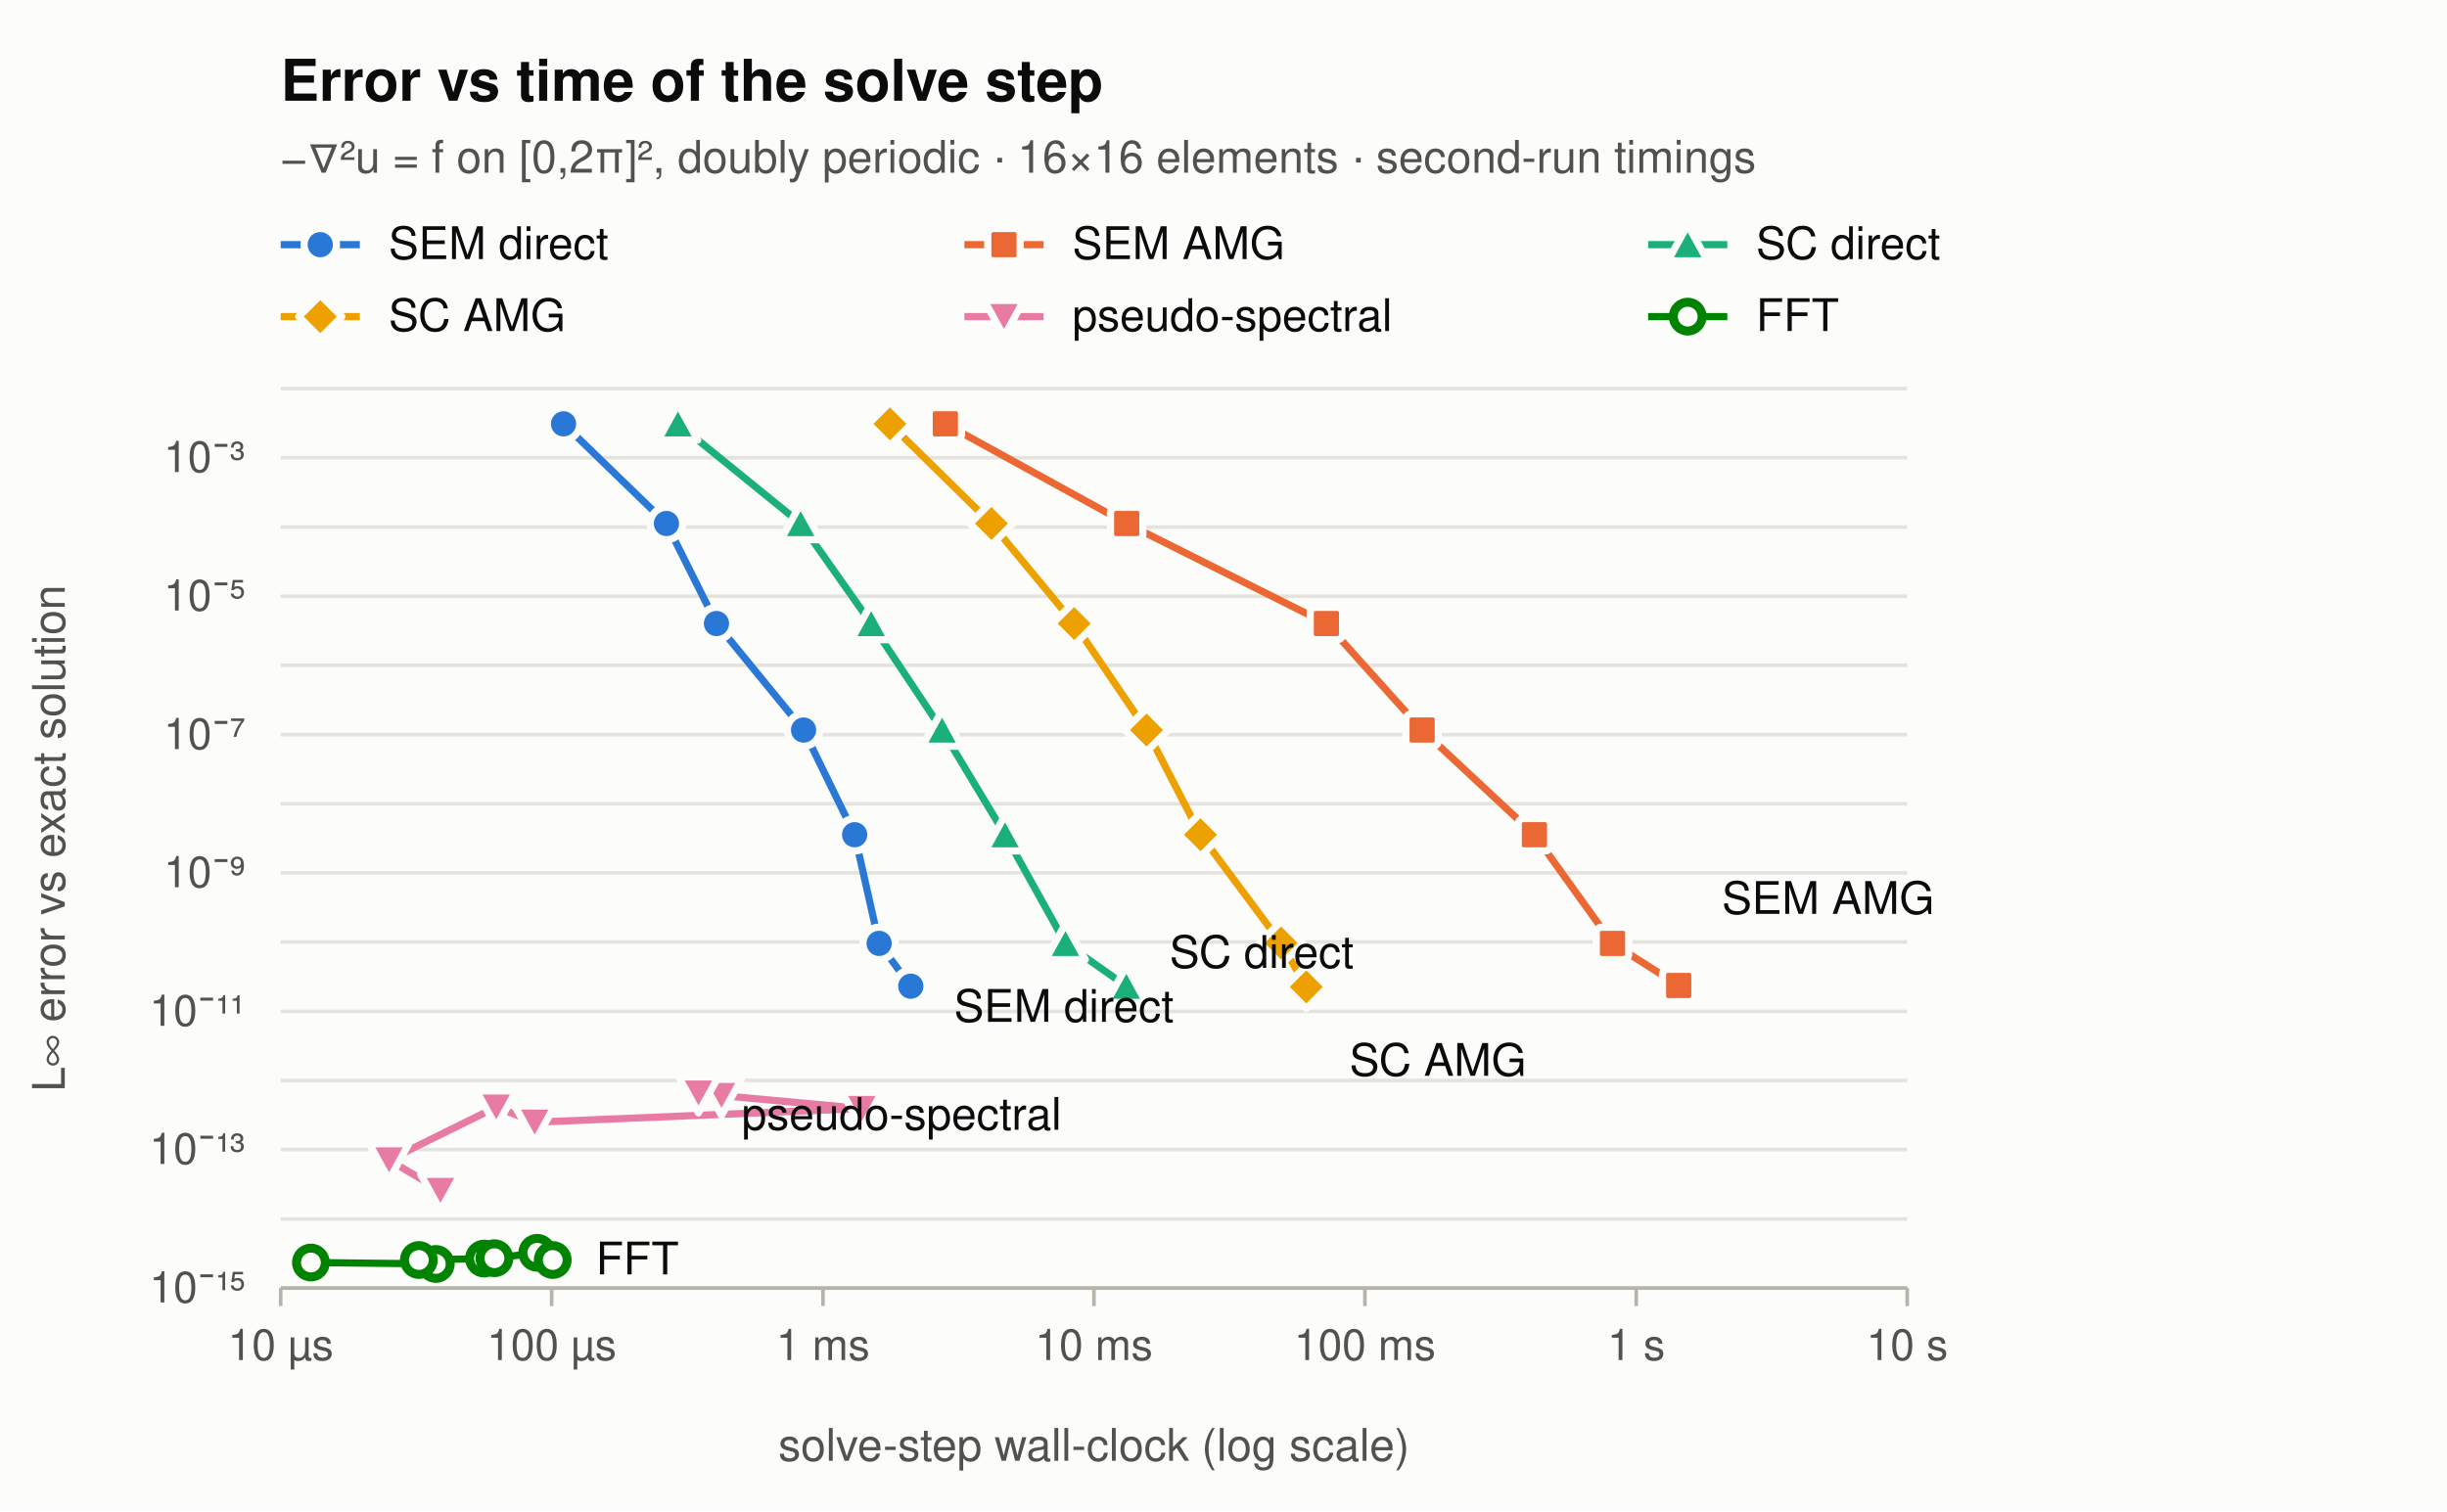
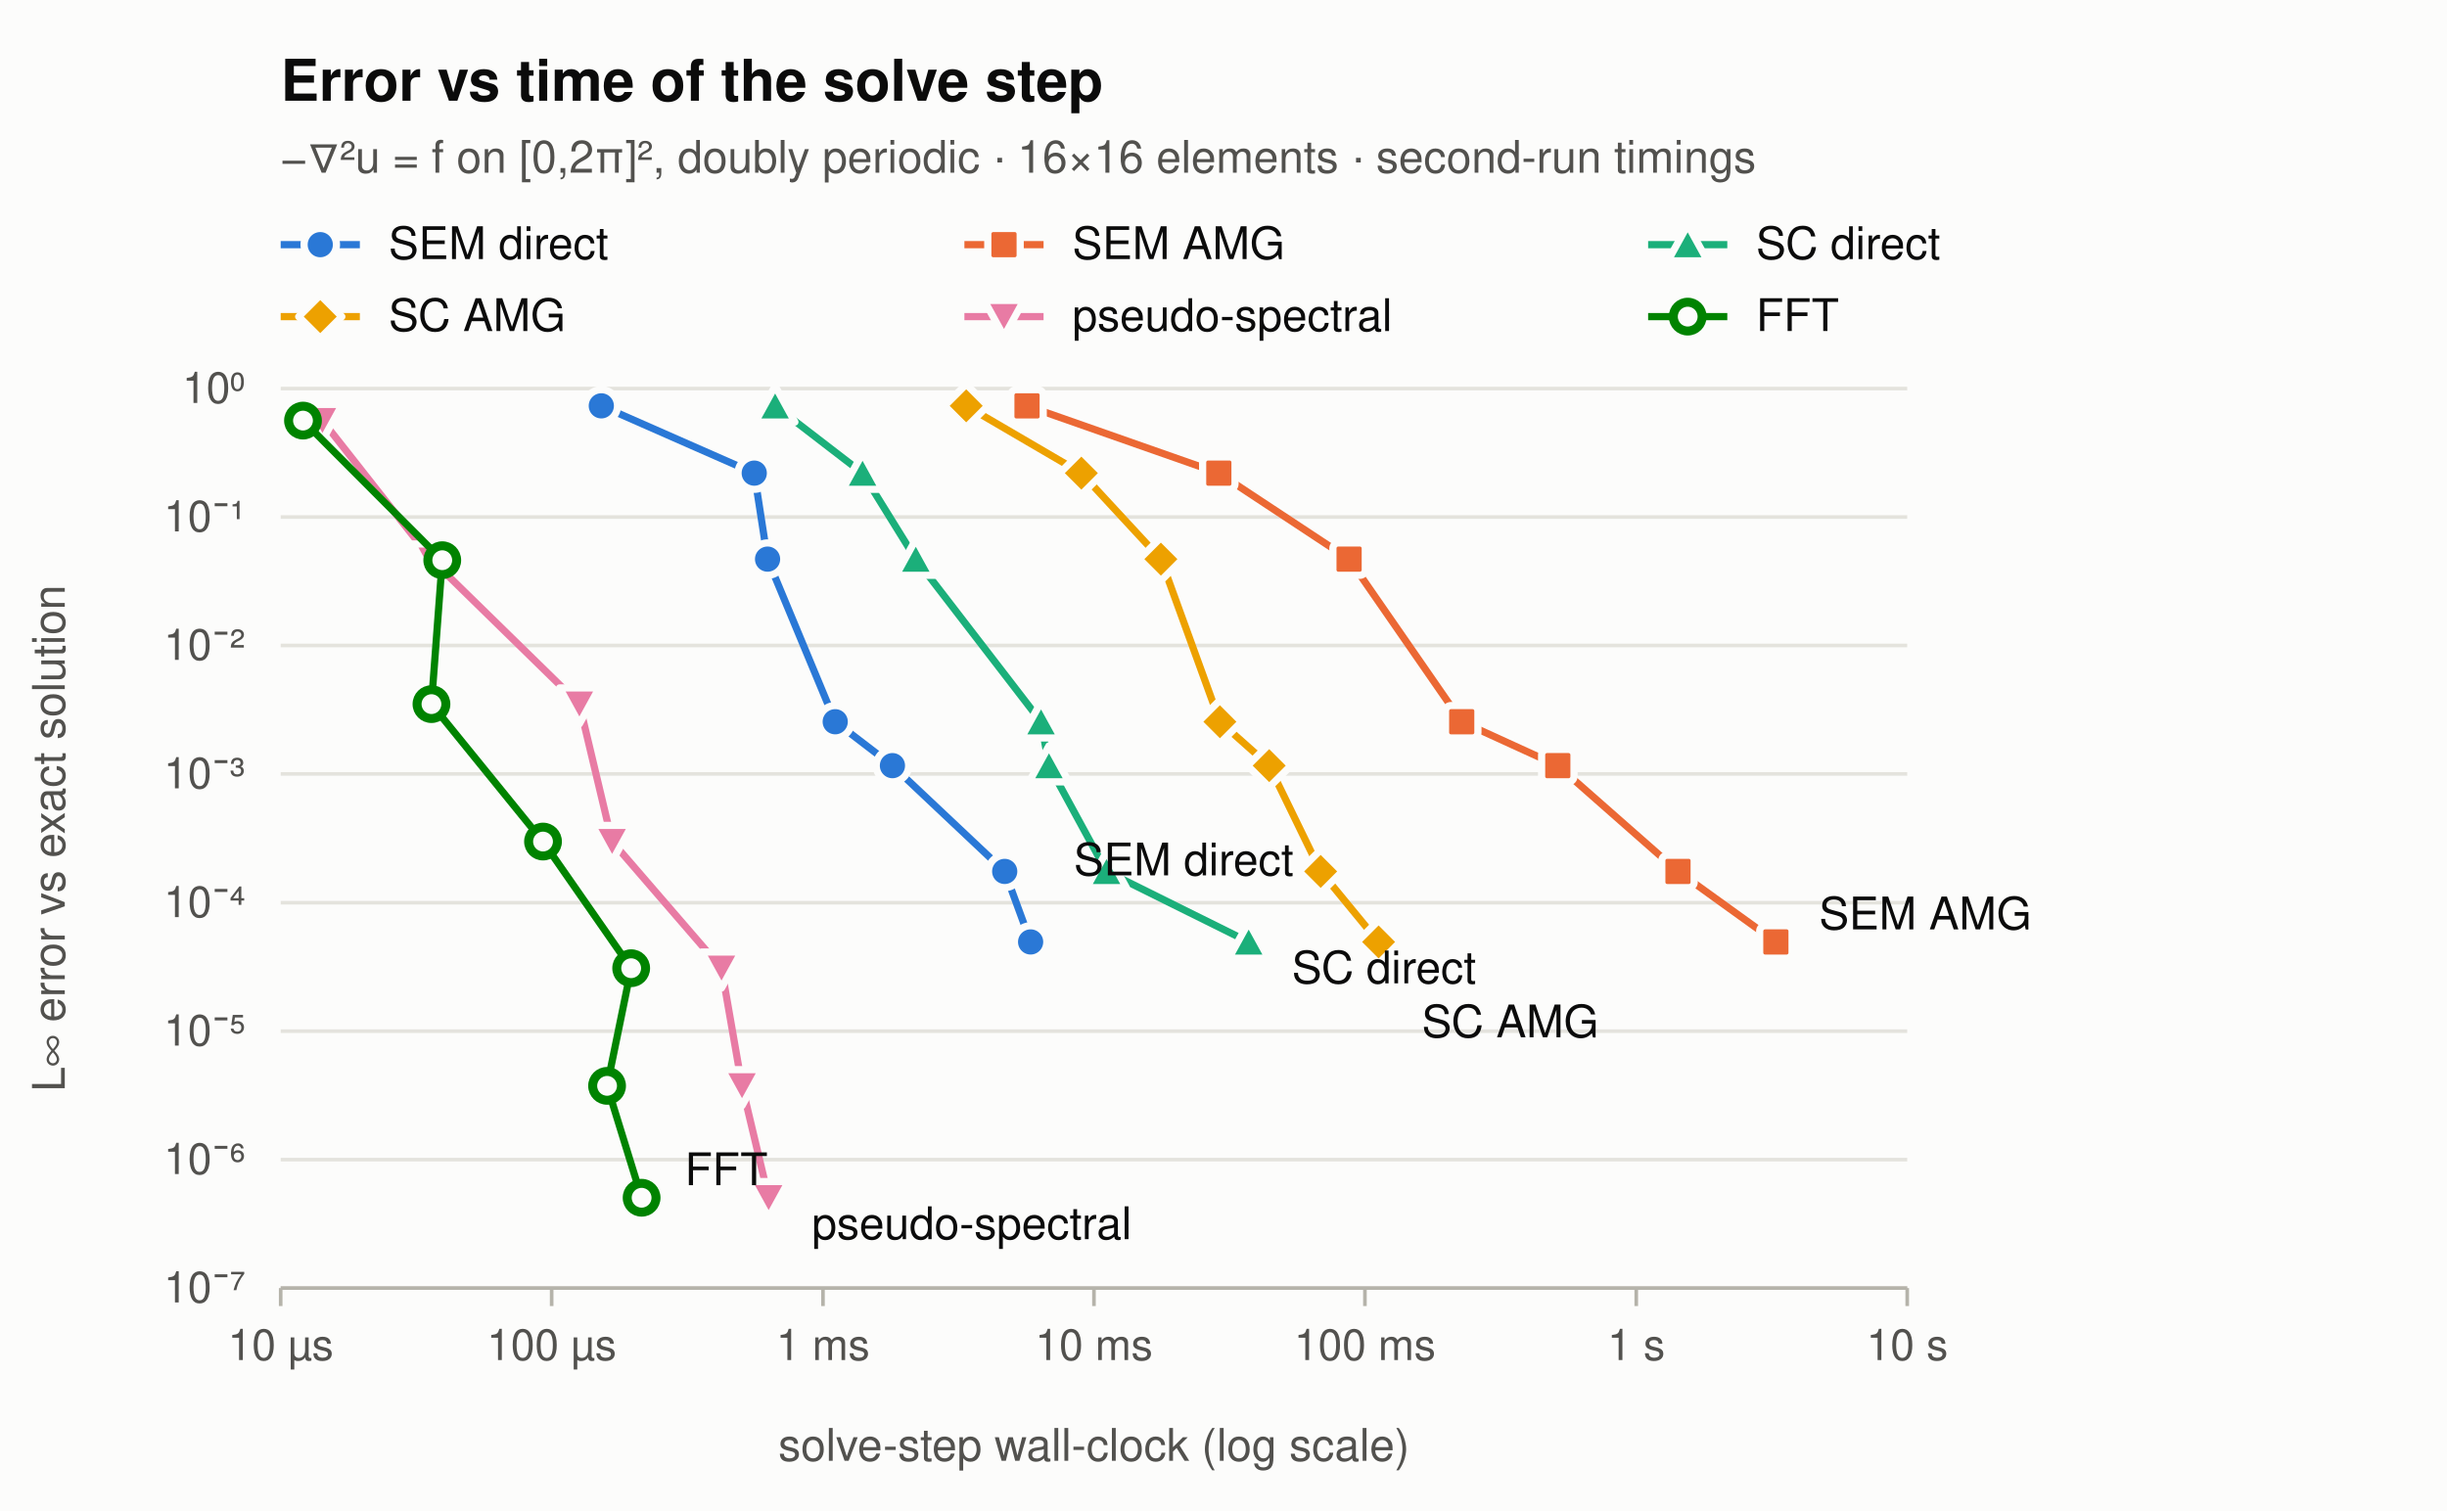
<svg xmlns="http://www.w3.org/2000/svg" viewBox="0 0 680 420" width="680" height="420" role="img" aria-labelledby="t d" font-family="-apple-system, Segoe UI, Helvetica, Arial, sans-serif">
  <rect width="680" height="420" fill="#fcfcfb" />
  <text x="78" y="28" font-size="16" font-weight="600" fill="#0b0b0b">Error vs time of the solve step</text>
  <text x="78" y="48" font-size="12.5" fill="#52514e">−∇²u = f on [0,2π]², doubly periodic · 16×16 elements · second-run timings</text>
  <line x1="78" x2="530" y1="358.0" y2="358.0" stroke="#e4e3dd" stroke-width="1" />
-   <text x="68" y="362.0" font-size="12" text-anchor="end" fill="#52514e">10⁻¹⁵</text>
-   <line x1="78" x2="530" y1="338.8" y2="338.8" stroke="#e4e3dd" stroke-width="1" />
-   <line x1="78" x2="530" y1="319.5" y2="319.5" stroke="#e4e3dd" stroke-width="1" />
-   <text x="68" y="323.5" font-size="12" text-anchor="end" fill="#52514e">10⁻¹³</text>
-   <line x1="78" x2="530" y1="300.3" y2="300.3" stroke="#e4e3dd" stroke-width="1" />
-   <line x1="78" x2="530" y1="281.1" y2="281.1" stroke="#e4e3dd" stroke-width="1" />
-   <text x="68" y="285.1" font-size="12" text-anchor="end" fill="#52514e">10⁻¹¹</text>
-   <line x1="78" x2="530" y1="261.8" y2="261.8" stroke="#e4e3dd" stroke-width="1" />
-   <line x1="78" x2="530" y1="242.6" y2="242.6" stroke="#e4e3dd" stroke-width="1" />
-   <text x="68" y="246.6" font-size="12" text-anchor="end" fill="#52514e">10⁻⁹</text>
-   <line x1="78" x2="530" y1="223.4" y2="223.4" stroke="#e4e3dd" stroke-width="1" />
-   <line x1="78" x2="530" y1="204.2" y2="204.2" stroke="#e4e3dd" stroke-width="1" />
-   <text x="68" y="208.2" font-size="12" text-anchor="end" fill="#52514e">10⁻⁷</text>
-   <line x1="78" x2="530" y1="184.9" y2="184.9" stroke="#e4e3dd" stroke-width="1" />
-   <line x1="78" x2="530" y1="165.7" y2="165.7" stroke="#e4e3dd" stroke-width="1" />
-   <text x="68" y="169.7" font-size="12" text-anchor="end" fill="#52514e">10⁻⁵</text>
-   <line x1="78" x2="530" y1="146.5" y2="146.5" stroke="#e4e3dd" stroke-width="1" />
-   <line x1="78" x2="530" y1="127.2" y2="127.2" stroke="#e4e3dd" stroke-width="1" />
-   <text x="68" y="131.2" font-size="12" text-anchor="end" fill="#52514e">10⁻³</text>
+   <text x="68" y="362.0" font-size="12" text-anchor="end" fill="#52514e">10⁻⁷</text>
+   <line x1="78" x2="530" y1="322.3" y2="322.3" stroke="#e4e3dd" stroke-width="1" />
+   <text x="68" y="326.3" font-size="12" text-anchor="end" fill="#52514e">10⁻⁶</text>
+   <line x1="78" x2="530" y1="286.6" y2="286.6" stroke="#e4e3dd" stroke-width="1" />
+   <text x="68" y="290.6" font-size="12" text-anchor="end" fill="#52514e">10⁻⁵</text>
+   <line x1="78" x2="530" y1="250.9" y2="250.9" stroke="#e4e3dd" stroke-width="1" />
+   <text x="68" y="254.9" font-size="12" text-anchor="end" fill="#52514e">10⁻⁴</text>
+   <line x1="78" x2="530" y1="215.1" y2="215.1" stroke="#e4e3dd" stroke-width="1" />
+   <text x="68" y="219.1" font-size="12" text-anchor="end" fill="#52514e">10⁻³</text>
+   <line x1="78" x2="530" y1="179.4" y2="179.4" stroke="#e4e3dd" stroke-width="1" />
+   <text x="68" y="183.4" font-size="12" text-anchor="end" fill="#52514e">10⁻²</text>
+   <line x1="78" x2="530" y1="143.7" y2="143.7" stroke="#e4e3dd" stroke-width="1" />
+   <text x="68" y="147.7" font-size="12" text-anchor="end" fill="#52514e">10⁻¹</text>
  <line x1="78" x2="530" y1="108.0" y2="108.0" stroke="#e4e3dd" stroke-width="1" />
+   <text x="68" y="112.0" font-size="12" text-anchor="end" fill="#52514e">10⁰</text>
  <line x1="78" x2="530" y1="358" y2="358" stroke="#b5b3aa" stroke-width="1" />
  <line x1="78.0" x2="78.0" y1="358" y2="363" stroke="#b5b3aa" stroke-width="1" />
  <text x="78.0" y="378" font-size="12" text-anchor="middle" fill="#52514e">10 µs</text>
  <line x1="153.3" x2="153.3" y1="358" y2="363" stroke="#b5b3aa" stroke-width="1" />
  <text x="153.3" y="378" font-size="12" text-anchor="middle" fill="#52514e">100 µs</text>
  <line x1="228.7" x2="228.7" y1="358" y2="363" stroke="#b5b3aa" stroke-width="1" />
  <text x="228.7" y="378" font-size="12" text-anchor="middle" fill="#52514e">1 ms</text>
  <line x1="304.0" x2="304.0" y1="358" y2="363" stroke="#b5b3aa" stroke-width="1" />
  <text x="304.0" y="378" font-size="12" text-anchor="middle" fill="#52514e">10 ms</text>
  <line x1="379.3" x2="379.3" y1="358" y2="363" stroke="#b5b3aa" stroke-width="1" />
  <text x="379.3" y="378" font-size="12" text-anchor="middle" fill="#52514e">100 ms</text>
  <line x1="454.7" x2="454.7" y1="358" y2="363" stroke="#b5b3aa" stroke-width="1" />
  <text x="454.7" y="378" font-size="12" text-anchor="middle" fill="#52514e">1 s</text>
  <line x1="530.0" x2="530.0" y1="358" y2="363" stroke="#b5b3aa" stroke-width="1" />
  <text x="530.0" y="378" font-size="12" text-anchor="middle" fill="#52514e">10 s</text>
  <text x="304.0" y="406" font-size="12.5" text-anchor="middle" fill="#52514e">solve-step wall-clock (log scale)</text>
  <text x="18" y="233.0" font-size="12.5" text-anchor="middle" fill="#52514e" transform="rotate(-90 18 233.0)">L∞ error vs exact solution</text>
-   <polyline points="156.6,117.8 185.2,145.5 199.1,173.3 223.3,202.9 237.5,232.0 244.3,262.2 253.1,274.1" fill="none" stroke="#2a78d6" stroke-width="2" stroke-linejoin="round" stroke-linecap="round" />
-   <circle cx="156.6" cy="117.8" r="4.5" fill="#2a78d6" stroke="#fcfcfb" stroke-width="2" />
-   <circle cx="185.2" cy="145.5" r="4.5" fill="#2a78d6" stroke="#fcfcfb" stroke-width="2" />
-   <circle cx="199.1" cy="173.3" r="4.5" fill="#2a78d6" stroke="#fcfcfb" stroke-width="2" />
-   <circle cx="223.3" cy="202.9" r="4.5" fill="#2a78d6" stroke="#fcfcfb" stroke-width="2" />
-   <circle cx="237.5" cy="232.0" r="4.5" fill="#2a78d6" stroke="#fcfcfb" stroke-width="2" />
-   <circle cx="244.3" cy="262.2" r="4.5" fill="#2a78d6" stroke="#fcfcfb" stroke-width="2" />
-   <circle cx="253.1" cy="274.1" r="4.5" fill="#2a78d6" stroke="#fcfcfb" stroke-width="2" />
-   <polyline points="262.7,117.8 313.1,145.5 368.6,173.3 395.2,202.9 426.4,232.0 448.1,262.2 466.5,273.9" fill="none" stroke="#eb6834" stroke-width="2" stroke-linejoin="round" stroke-linecap="round" />
-   <rect x="258.2" y="113.3" width="9" height="9" rx="1.5" fill="#eb6834" stroke="#fcfcfb" stroke-width="2" />
-   <rect x="308.6" y="141.0" width="9" height="9" rx="1.5" fill="#eb6834" stroke="#fcfcfb" stroke-width="2" />
-   <rect x="364.1" y="168.8" width="9" height="9" rx="1.5" fill="#eb6834" stroke="#fcfcfb" stroke-width="2" />
-   <rect x="390.7" y="198.4" width="9" height="9" rx="1.5" fill="#eb6834" stroke="#fcfcfb" stroke-width="2" />
-   <rect x="421.9" y="227.5" width="9" height="9" rx="1.5" fill="#eb6834" stroke="#fcfcfb" stroke-width="2" />
-   <rect x="443.6" y="257.7" width="9" height="9" rx="1.5" fill="#eb6834" stroke="#fcfcfb" stroke-width="2" />
-   <rect x="462.0" y="269.4" width="9" height="9" rx="1.5" fill="#eb6834" stroke="#fcfcfb" stroke-width="2" />
-   <polyline points="188.4,117.8 222.5,145.5 242.1,173.3 261.8,202.9 279.3,232.0 296.1,262.2 313.0,274.1" fill="none" stroke="#1baf7a" stroke-width="2" stroke-linejoin="round" stroke-linecap="round" />
-   <path d="M188.4,112.3 L193.9,122.3 L182.9,122.3 Z" fill="#1baf7a" stroke="#fcfcfb" stroke-width="2" stroke-linejoin="round" />
-   <path d="M222.5,140.0 L228.0,150.0 L217.0,150.0 Z" fill="#1baf7a" stroke="#fcfcfb" stroke-width="2" stroke-linejoin="round" />
-   <path d="M242.1,167.8 L247.6,177.8 L236.6,177.8 Z" fill="#1baf7a" stroke="#fcfcfb" stroke-width="2" stroke-linejoin="round" />
-   <path d="M261.8,197.4 L267.3,207.4 L256.3,207.4 Z" fill="#1baf7a" stroke="#fcfcfb" stroke-width="2" stroke-linejoin="round" />
-   <path d="M279.3,226.5 L284.8,236.5 L273.8,236.5 Z" fill="#1baf7a" stroke="#fcfcfb" stroke-width="2" stroke-linejoin="round" />
-   <path d="M296.1,256.7 L301.6,266.7 L290.6,266.7 Z" fill="#1baf7a" stroke="#fcfcfb" stroke-width="2" stroke-linejoin="round" />
-   <path d="M313.0,268.6 L318.5,278.6 L307.5,278.6 Z" fill="#1baf7a" stroke="#fcfcfb" stroke-width="2" stroke-linejoin="round" />
-   <polyline points="247.3,117.8 275.5,145.5 298.5,173.3 318.6,202.9 333.6,232.0 356.0,262.1 363.0,274.3" fill="none" stroke="#eda100" stroke-width="2" stroke-linejoin="round" stroke-linecap="round" />
-   <path d="M247.3,111.8 L253.3,117.8 L247.3,123.8 L241.3,117.8 Z" fill="#eda100" stroke="#fcfcfb" stroke-width="2" stroke-linejoin="round" />
-   <path d="M275.5,139.5 L281.5,145.5 L275.5,151.5 L269.5,145.5 Z" fill="#eda100" stroke="#fcfcfb" stroke-width="2" stroke-linejoin="round" />
-   <path d="M298.5,167.3 L304.5,173.3 L298.5,179.3 L292.5,173.3 Z" fill="#eda100" stroke="#fcfcfb" stroke-width="2" stroke-linejoin="round" />
-   <path d="M318.6,196.9 L324.6,202.9 L318.6,208.9 L312.6,202.9 Z" fill="#eda100" stroke="#fcfcfb" stroke-width="2" stroke-linejoin="round" />
-   <path d="M333.6,226.0 L339.6,232.0 L333.6,238.0 L327.6,232.0 Z" fill="#eda100" stroke="#fcfcfb" stroke-width="2" stroke-linejoin="round" />
-   <path d="M356.0,256.1 L362.0,262.1 L356.0,268.1 L350.0,262.1 Z" fill="#eda100" stroke="#fcfcfb" stroke-width="2" stroke-linejoin="round" />
-   <path d="M363.0,268.3 L369.0,274.3 L363.0,280.3 L357.0,274.3 Z" fill="#eda100" stroke="#fcfcfb" stroke-width="2" stroke-linejoin="round" />
-   <polyline points="122.4,330.9 108.1,322.4 137.9,307.7 148.6,311.9 239.5,308.1 200.5,304.5 194.1,303.8" fill="none" stroke="#e87ba4" stroke-width="2" stroke-linejoin="round" stroke-linecap="round" />
-   <path d="M122.4,336.4 L127.9,326.4 L116.9,326.4 Z" fill="#e87ba4" stroke="#fcfcfb" stroke-width="2" stroke-linejoin="round" />
-   <path d="M108.1,327.9 L113.6,317.9 L102.6,317.9 Z" fill="#e87ba4" stroke="#fcfcfb" stroke-width="2" stroke-linejoin="round" />
-   <path d="M137.9,313.2 L143.4,303.2 L132.4,303.2 Z" fill="#e87ba4" stroke="#fcfcfb" stroke-width="2" stroke-linejoin="round" />
-   <path d="M148.6,317.4 L154.1,307.4 L143.1,307.4 Z" fill="#e87ba4" stroke="#fcfcfb" stroke-width="2" stroke-linejoin="round" />
-   <path d="M239.5,313.6 L245.0,303.6 L234.0,303.6 Z" fill="#e87ba4" stroke="#fcfcfb" stroke-width="2" stroke-linejoin="round" />
-   <path d="M200.5,310.0 L206.0,300.0 L195.0,300.0 Z" fill="#e87ba4" stroke="#fcfcfb" stroke-width="2" stroke-linejoin="round" />
-   <path d="M194.1,309.3 L199.6,299.3 L188.6,299.3 Z" fill="#e87ba4" stroke="#fcfcfb" stroke-width="2" stroke-linejoin="round" />
-   <polyline points="86.4,350.9 121.1,351.3 116.4,350.2 134.5,349.8 137.4,349.7 149.3,348.2 153.6,350.2" fill="none" stroke="#008300" stroke-width="2" stroke-linejoin="round" stroke-linecap="round" />
-   <circle cx="86.4" cy="350.9" r="4" fill="#fcfcfb" stroke="#008300" stroke-width="2.5" />
-   <circle cx="121.1" cy="351.3" r="4" fill="#fcfcfb" stroke="#008300" stroke-width="2.5" />
-   <circle cx="116.4" cy="350.2" r="4" fill="#fcfcfb" stroke="#008300" stroke-width="2.5" />
-   <circle cx="134.5" cy="349.8" r="4" fill="#fcfcfb" stroke="#008300" stroke-width="2.5" />
-   <circle cx="137.4" cy="349.7" r="4" fill="#fcfcfb" stroke="#008300" stroke-width="2.5" />
-   <circle cx="149.3" cy="348.2" r="4" fill="#fcfcfb" stroke="#008300" stroke-width="2.5" />
-   <circle cx="153.6" cy="350.2" r="4" fill="#fcfcfb" stroke="#008300" stroke-width="2.5" />
-   <text x="265.1" y="284.0" font-size="12.5" fill="#0b0b0b">SEM direct</text>
-   <text x="478.5" y="254.0" font-size="12.5" fill="#0b0b0b">SEM AMG</text>
-   <text x="325.0" y="269.0" font-size="12.5" fill="#0b0b0b">SC direct</text>
-   <text x="375.0" y="299.0" font-size="12.5" fill="#0b0b0b">SC AMG</text>
-   <text x="206.1" y="314.0" font-size="12.5" fill="#0b0b0b">pseudo-spectral</text>
-   <text x="165.6" y="354.2" font-size="12.5" fill="#0b0b0b">FFT</text>
+   <polyline points="167.1,112.8 209.6,131.5 213.3,155.4 232.1,200.6 248.0,212.8 279.2,242.2 286.4,261.8" fill="none" stroke="#2a78d6" stroke-width="2" stroke-linejoin="round" stroke-linecap="round" />
+   <circle cx="167.1" cy="112.8" r="4.5" fill="#2a78d6" stroke="#fcfcfb" stroke-width="2" />
+   <circle cx="209.6" cy="131.5" r="4.5" fill="#2a78d6" stroke="#fcfcfb" stroke-width="2" />
+   <circle cx="213.3" cy="155.4" r="4.5" fill="#2a78d6" stroke="#fcfcfb" stroke-width="2" />
+   <circle cx="232.1" cy="200.6" r="4.5" fill="#2a78d6" stroke="#fcfcfb" stroke-width="2" />
+   <circle cx="248.0" cy="212.8" r="4.5" fill="#2a78d6" stroke="#fcfcfb" stroke-width="2" />
+   <circle cx="279.2" cy="242.2" r="4.5" fill="#2a78d6" stroke="#fcfcfb" stroke-width="2" />
+   <circle cx="286.4" cy="261.8" r="4.5" fill="#2a78d6" stroke="#fcfcfb" stroke-width="2" />
+   <polyline points="285.4,112.8 338.7,131.5 374.9,155.4 406.2,200.6 432.9,212.8 466.3,242.2 493.5,261.8" fill="none" stroke="#eb6834" stroke-width="2" stroke-linejoin="round" stroke-linecap="round" />
+   <rect x="280.9" y="108.3" width="9" height="9" rx="1.5" fill="#eb6834" stroke="#fcfcfb" stroke-width="2" />
+   <rect x="334.2" y="127.0" width="9" height="9" rx="1.5" fill="#eb6834" stroke="#fcfcfb" stroke-width="2" />
+   <rect x="370.4" y="150.9" width="9" height="9" rx="1.5" fill="#eb6834" stroke="#fcfcfb" stroke-width="2" />
+   <rect x="401.7" y="196.1" width="9" height="9" rx="1.5" fill="#eb6834" stroke="#fcfcfb" stroke-width="2" />
+   <rect x="428.4" y="208.3" width="9" height="9" rx="1.5" fill="#eb6834" stroke="#fcfcfb" stroke-width="2" />
+   <rect x="461.8" y="237.7" width="9" height="9" rx="1.5" fill="#eb6834" stroke="#fcfcfb" stroke-width="2" />
+   <rect x="489.0" y="257.3" width="9" height="9" rx="1.5" fill="#eb6834" stroke="#fcfcfb" stroke-width="2" />
+   <polyline points="215.4,112.8 239.7,131.5 254.5,155.4 289.3,200.6 291.5,212.8 307.5,242.2 347.0,261.8" fill="none" stroke="#1baf7a" stroke-width="2" stroke-linejoin="round" stroke-linecap="round" />
+   <path d="M215.4,107.3 L220.9,117.3 L209.9,117.3 Z" fill="#1baf7a" stroke="#fcfcfb" stroke-width="2" stroke-linejoin="round" />
+   <path d="M239.7,126.0 L245.2,136.0 L234.2,136.0 Z" fill="#1baf7a" stroke="#fcfcfb" stroke-width="2" stroke-linejoin="round" />
+   <path d="M254.5,149.9 L260.0,159.9 L249.0,159.9 Z" fill="#1baf7a" stroke="#fcfcfb" stroke-width="2" stroke-linejoin="round" />
+   <path d="M289.3,195.1 L294.8,205.1 L283.8,205.1 Z" fill="#1baf7a" stroke="#fcfcfb" stroke-width="2" stroke-linejoin="round" />
+   <path d="M291.5,207.3 L297.0,217.3 L286.0,217.3 Z" fill="#1baf7a" stroke="#fcfcfb" stroke-width="2" stroke-linejoin="round" />
+   <path d="M307.5,236.7 L313.0,246.7 L302.0,246.7 Z" fill="#1baf7a" stroke="#fcfcfb" stroke-width="2" stroke-linejoin="round" />
+   <path d="M347.0,256.3 L352.5,266.3 L341.5,266.3 Z" fill="#1baf7a" stroke="#fcfcfb" stroke-width="2" stroke-linejoin="round" />
+   <polyline points="268.5,112.8 300.5,131.5 322.6,155.4 339.0,200.6 352.7,212.8 367.0,242.2 383.1,261.8" fill="none" stroke="#eda100" stroke-width="2" stroke-linejoin="round" stroke-linecap="round" />
+   <path d="M268.5,106.8 L274.5,112.8 L268.5,118.8 L262.5,112.8 Z" fill="#eda100" stroke="#fcfcfb" stroke-width="2" stroke-linejoin="round" />
+   <path d="M300.5,125.5 L306.5,131.5 L300.5,137.5 L294.5,131.5 Z" fill="#eda100" stroke="#fcfcfb" stroke-width="2" stroke-linejoin="round" />
+   <path d="M322.6,149.4 L328.6,155.4 L322.6,161.4 L316.6,155.4 Z" fill="#eda100" stroke="#fcfcfb" stroke-width="2" stroke-linejoin="round" />
+   <path d="M339.0,194.6 L345.0,200.6 L339.0,206.6 L333.0,200.6 Z" fill="#eda100" stroke="#fcfcfb" stroke-width="2" stroke-linejoin="round" />
+   <path d="M352.7,206.8 L358.7,212.8 L352.7,218.8 L346.7,212.8 Z" fill="#eda100" stroke="#fcfcfb" stroke-width="2" stroke-linejoin="round" />
+   <path d="M367.0,236.2 L373.0,242.2 L367.0,248.2 L361.0,242.2 Z" fill="#eda100" stroke="#fcfcfb" stroke-width="2" stroke-linejoin="round" />
+   <path d="M383.1,255.8 L389.1,261.8 L383.1,267.8 L377.1,261.8 Z" fill="#eda100" stroke="#fcfcfb" stroke-width="2" stroke-linejoin="round" />
+   <polyline points="89.6,116.9 120.1,155.7 161.0,195.7 170.1,233.9 200.5,269.1 206.2,301.8 213.6,332.9" fill="none" stroke="#e87ba4" stroke-width="2" stroke-linejoin="round" stroke-linecap="round" />
+   <path d="M89.6,122.4 L95.1,112.4 L84.1,112.4 Z" fill="#e87ba4" stroke="#fcfcfb" stroke-width="2" stroke-linejoin="round" />
+   <path d="M120.1,161.2 L125.6,151.2 L114.6,151.2 Z" fill="#e87ba4" stroke="#fcfcfb" stroke-width="2" stroke-linejoin="round" />
+   <path d="M161.0,201.2 L166.5,191.2 L155.5,191.2 Z" fill="#e87ba4" stroke="#fcfcfb" stroke-width="2" stroke-linejoin="round" />
+   <path d="M170.1,239.4 L175.6,229.4 L164.6,229.4 Z" fill="#e87ba4" stroke="#fcfcfb" stroke-width="2" stroke-linejoin="round" />
+   <path d="M200.5,274.6 L206.0,264.6 L195.0,264.6 Z" fill="#e87ba4" stroke="#fcfcfb" stroke-width="2" stroke-linejoin="round" />
+   <path d="M206.2,307.3 L211.7,297.3 L200.7,297.3 Z" fill="#e87ba4" stroke="#fcfcfb" stroke-width="2" stroke-linejoin="round" />
+   <path d="M213.6,338.4 L219.1,328.4 L208.1,328.4 Z" fill="#e87ba4" stroke="#fcfcfb" stroke-width="2" stroke-linejoin="round" />
+   <polyline points="84.2,116.9 122.9,155.7 119.9,195.7 150.9,233.9 175.4,269.1 168.7,301.8 178.3,332.9" fill="none" stroke="#008300" stroke-width="2" stroke-linejoin="round" stroke-linecap="round" />
+   <circle cx="84.2" cy="116.9" r="4" fill="#fcfcfb" stroke="#008300" stroke-width="2.5" />
+   <circle cx="122.9" cy="155.7" r="4" fill="#fcfcfb" stroke="#008300" stroke-width="2.5" />
+   <circle cx="119.9" cy="195.7" r="4" fill="#fcfcfb" stroke="#008300" stroke-width="2.5" />
+   <circle cx="150.9" cy="233.9" r="4" fill="#fcfcfb" stroke="#008300" stroke-width="2.5" />
+   <circle cx="175.4" cy="269.1" r="4" fill="#fcfcfb" stroke="#008300" stroke-width="2.5" />
+   <circle cx="168.7" cy="301.8" r="4" fill="#fcfcfb" stroke="#008300" stroke-width="2.5" />
+   <circle cx="178.3" cy="332.9" r="4" fill="#fcfcfb" stroke="#008300" stroke-width="2.5" />
+   <text x="298.4" y="243.3" font-size="12.5" fill="#0b0b0b">SEM direct</text>
+   <text x="505.5" y="258.3" font-size="12.5" fill="#0b0b0b">SEM AMG</text>
+   <text x="359.0" y="273.3" font-size="12.5" fill="#0b0b0b">SC direct</text>
+   <text x="395.1" y="288.3" font-size="12.5" fill="#0b0b0b">SC AMG</text>
+   <text x="225.6" y="344.4" font-size="12.5" fill="#0b0b0b">pseudo-spectral</text>
+   <text x="190.3" y="329.4" font-size="12.5" fill="#0b0b0b">FFT</text>
  <line x1="78" x2="100" y1="68" y2="68" stroke="#2a78d6" stroke-width="2" />
  <circle cx="89.0" cy="68.0" r="4.5" fill="#2a78d6" stroke="#fcfcfb" stroke-width="2" />
  <text x="108" y="72" font-size="12.5" fill="#0b0b0b">SEM direct</text>
  <line x1="268" x2="290" y1="68" y2="68" stroke="#eb6834" stroke-width="2" />
  <rect x="274.5" y="63.5" width="9" height="9" rx="1.5" fill="#eb6834" stroke="#fcfcfb" stroke-width="2" />
  <text x="298" y="72" font-size="12.5" fill="#0b0b0b">SEM AMG</text>
  <line x1="458" x2="480" y1="68" y2="68" stroke="#1baf7a" stroke-width="2" />
  <path d="M469.0,62.5 L474.5,72.5 L463.5,72.5 Z" fill="#1baf7a" stroke="#fcfcfb" stroke-width="2" stroke-linejoin="round" />
  <text x="488" y="72" font-size="12.5" fill="#0b0b0b">SC direct</text>
  <line x1="78" x2="100" y1="88" y2="88" stroke="#eda100" stroke-width="2" />
  <path d="M89.0,82.0 L95.0,88.0 L89.0,94.0 L83.0,88.0 Z" fill="#eda100" stroke="#fcfcfb" stroke-width="2" stroke-linejoin="round" />
  <text x="108" y="92" font-size="12.5" fill="#0b0b0b">SC AMG</text>
  <line x1="268" x2="290" y1="88" y2="88" stroke="#e87ba4" stroke-width="2" />
  <path d="M279.0,93.5 L284.5,83.5 L273.5,83.5 Z" fill="#e87ba4" stroke="#fcfcfb" stroke-width="2" stroke-linejoin="round" />
  <text x="298" y="92" font-size="12.5" fill="#0b0b0b">pseudo-spectral</text>
  <line x1="458" x2="480" y1="88" y2="88" stroke="#008300" stroke-width="2" />
  <circle cx="469.0" cy="88.0" r="4" fill="#fcfcfb" stroke="#008300" stroke-width="2.5" />
  <text x="488" y="92" font-size="12.5" fill="#0b0b0b">FFT</text>
</svg>
